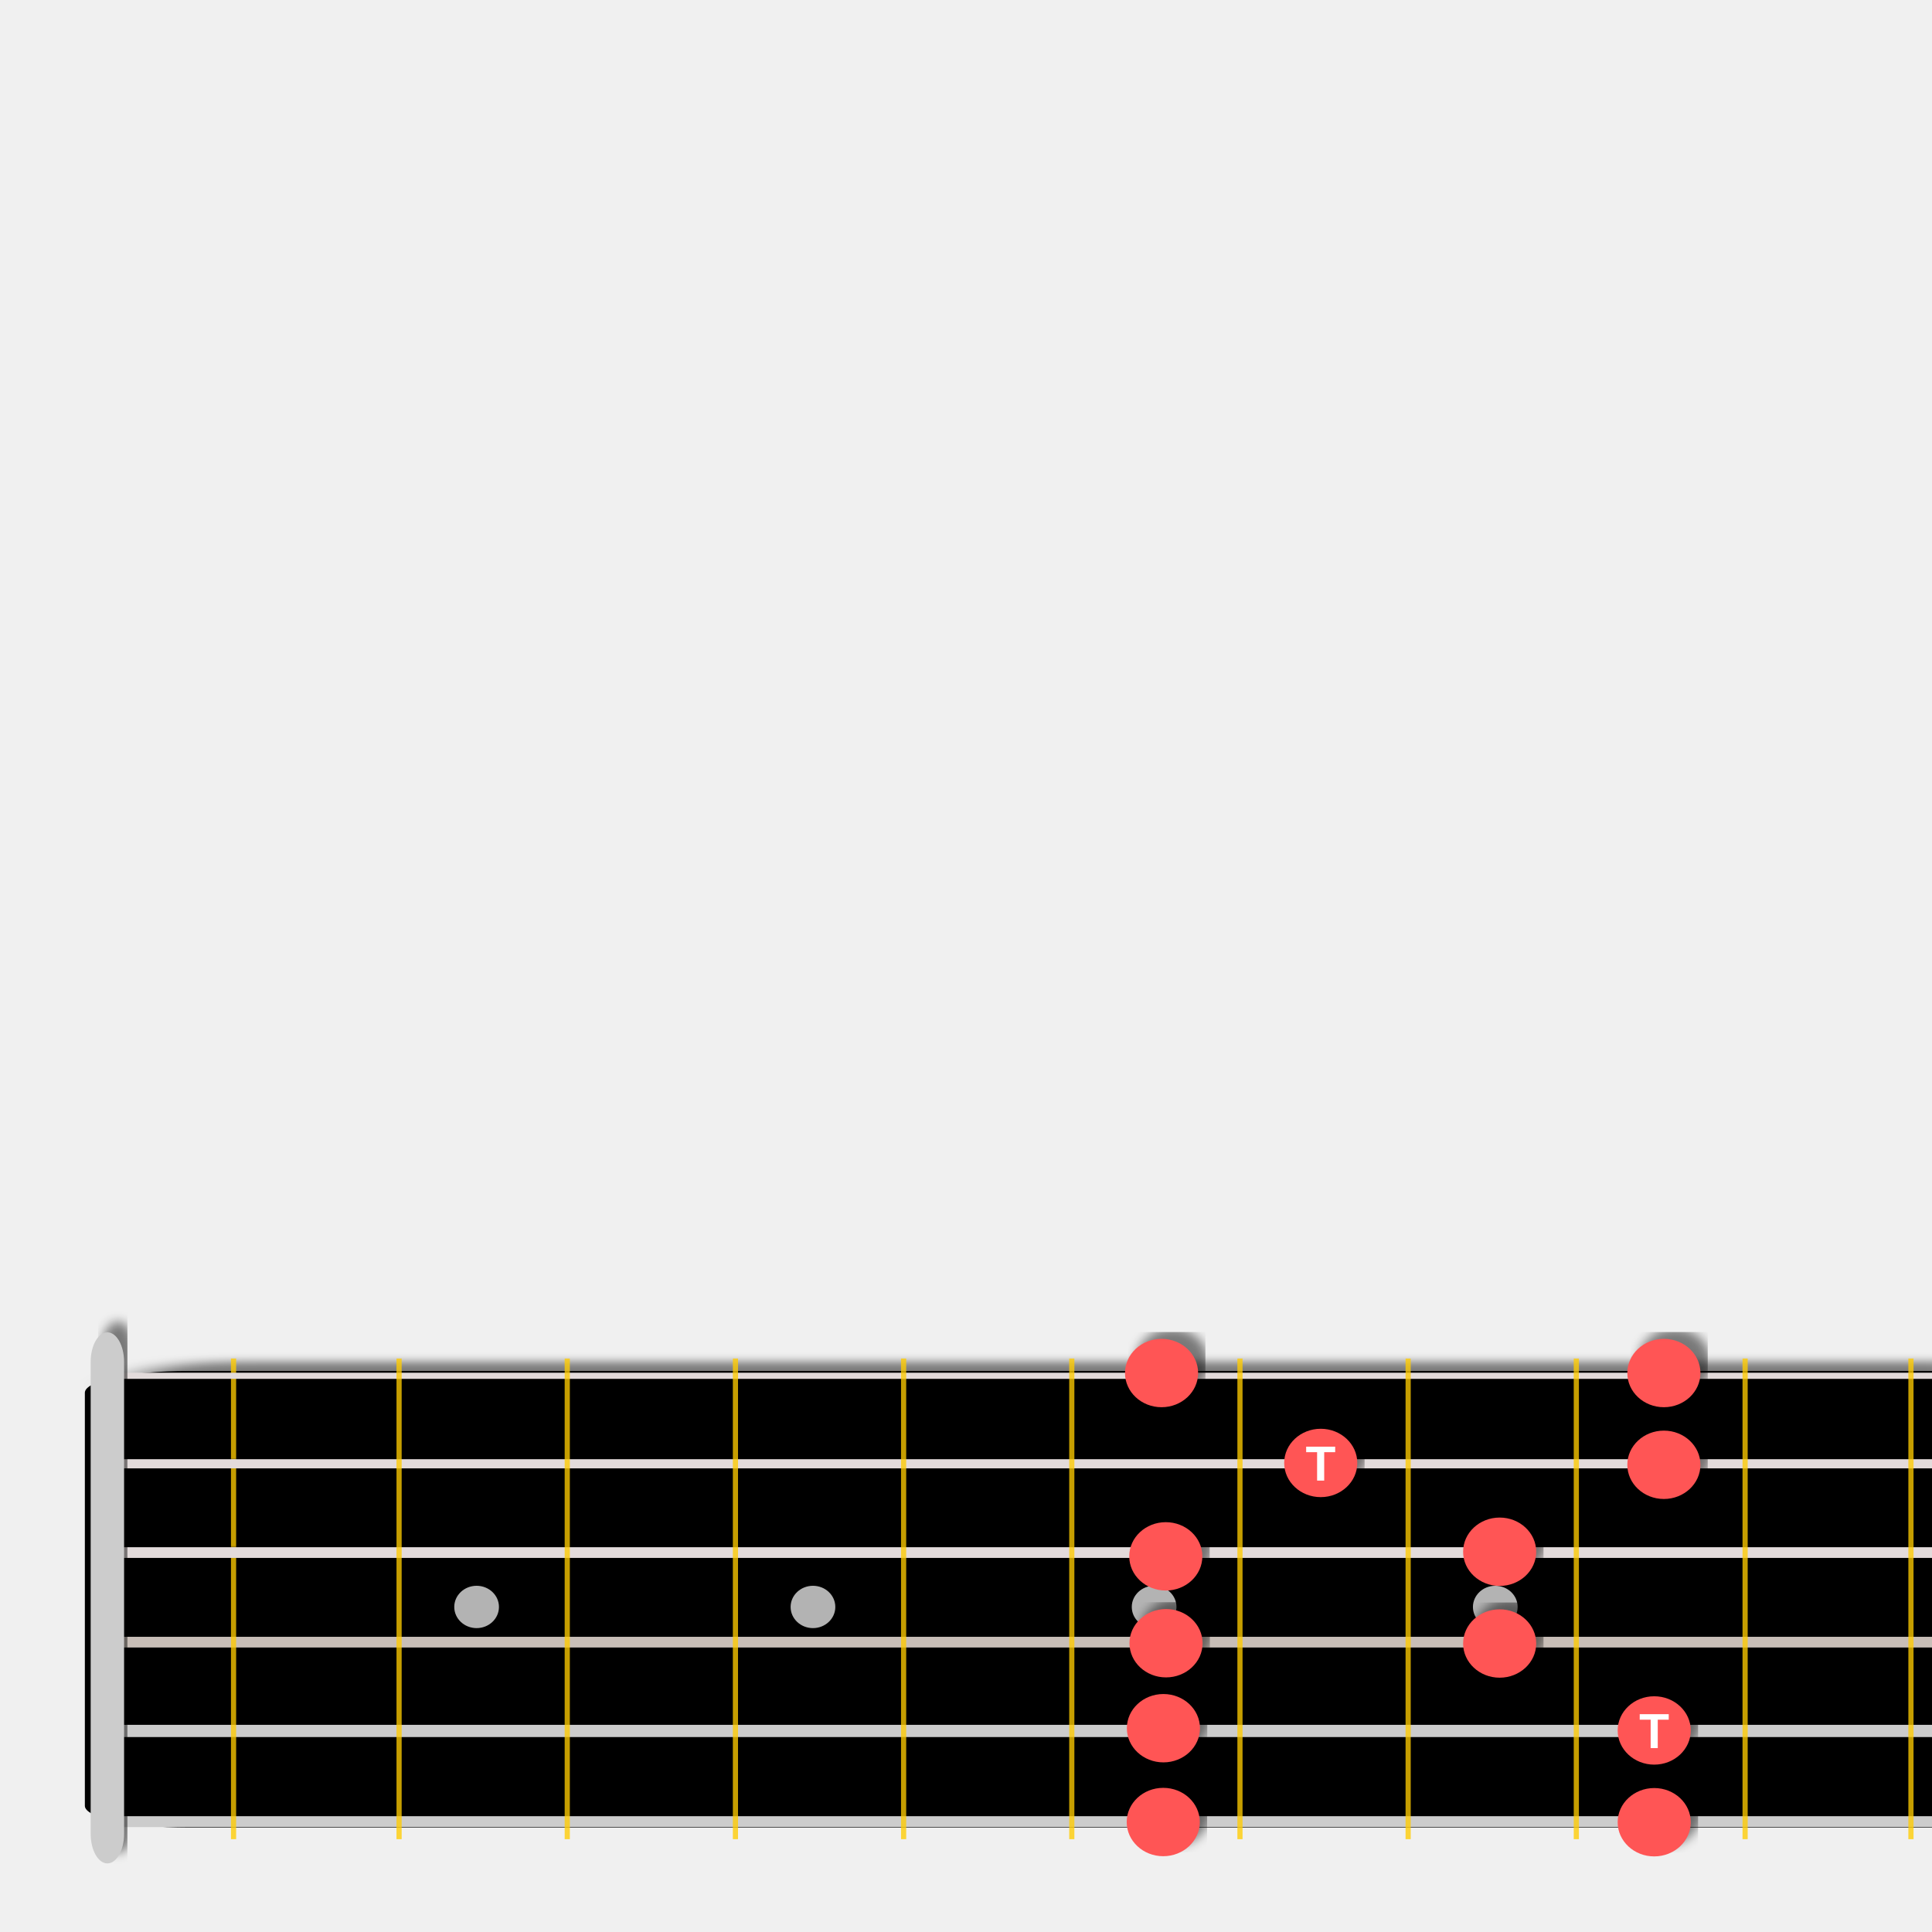
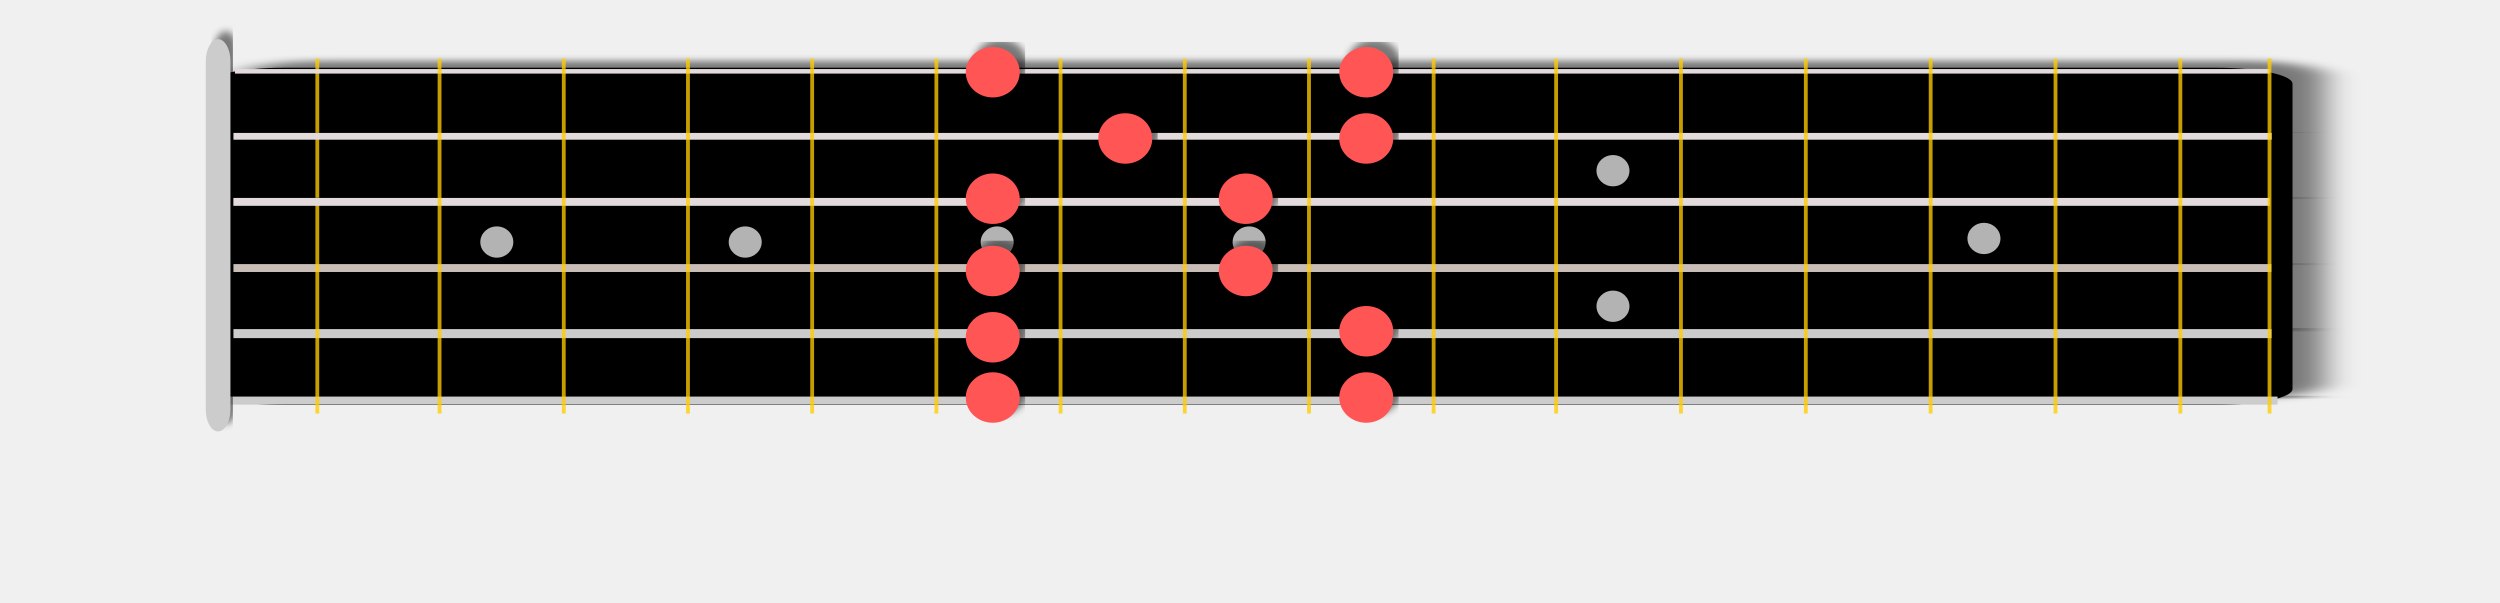
- <svg xmlns="http://www.w3.org/2000/svg" width="800px" height="800px" viewBox="0 0 800 800" version="1.1" id="SVGRoot">
-   <defs id="defs10">
+ <svg xmlns="http://www.w3.org/2000/svg" width="830px" height="200px" viewBox="0 0 830 200" version="1.1" id="SVGRoot">
+   <defs id="defs2684">
    <filter style="color-interpolation-filters:sRGB" id="filter6220">
      <feFlood result="flood" id="feFlood6210" flood-color="rgb(0,0,0)" flood-opacity="0.498" />
      <feComposite in2="SourceGraphic" in="flood" result="composite1" id="feComposite6212" operator="in" />
      <feGaussianBlur in="composite1" result="blur" id="feGaussianBlur6214" stdDeviation="3" />
      <feOffset dx="6" dy="6" result="offset" id="feOffset6216" />
      <feComposite in2="offset" in="SourceGraphic" result="composite2" id="feComposite6218" operator="over" />
    </filter>
    <filter style="color-interpolation-filters:sRGB" id="filter6208">
      <feFlood result="flood" id="feFlood6198" flood-color="rgb(0,0,0)" flood-opacity="0.498" />
      <feComposite in2="SourceGraphic" in="flood" result="composite1" id="feComposite6200" operator="in" />
      <feGaussianBlur in="composite1" result="blur" id="feGaussianBlur6202" stdDeviation="3" />
      <feOffset dx="6" dy="6" result="offset" id="feOffset6204" />
      <feComposite in2="offset" in="SourceGraphic" result="composite2" id="feComposite6206" operator="over" />
    </filter>
    <filter style="color-interpolation-filters:sRGB" id="filter6196">
      <feFlood result="flood" id="feFlood6186" flood-color="rgb(0,0,0)" flood-opacity="0.498" />
      <feComposite in2="SourceGraphic" in="flood" result="composite1" id="feComposite6188" operator="in" />
      <feGaussianBlur in="composite1" result="blur" id="feGaussianBlur6190" stdDeviation="3" />
      <feOffset dx="6" dy="6" result="offset" id="feOffset6192" />
      <feComposite in2="offset" in="SourceGraphic" result="composite2" id="feComposite6194" operator="over" />
    </filter>
    <filter style="color-interpolation-filters:sRGB" id="filter6184">
      <feFlood result="flood" id="feFlood6174" flood-color="rgb(0,0,0)" flood-opacity="0.498" />
      <feComposite in2="SourceGraphic" in="flood" result="composite1" id="feComposite6176" operator="in" />
      <feGaussianBlur in="composite1" result="blur" id="feGaussianBlur6178" stdDeviation="3" />
      <feOffset dx="6" dy="6" result="offset" id="feOffset6180" />
      <feComposite in2="offset" in="SourceGraphic" result="composite2" id="feComposite6182" operator="over" />
    </filter>
    <filter style="color-interpolation-filters:sRGB" id="filter6172">
      <feFlood result="flood" id="feFlood6162" flood-color="rgb(0,0,0)" flood-opacity="0.498" />
      <feComposite in2="SourceGraphic" in="flood" result="composite1" id="feComposite6164" operator="in" />
      <feGaussianBlur in="composite1" result="blur" id="feGaussianBlur6166" stdDeviation="3" />
      <feOffset dx="6" dy="6" result="offset" id="feOffset6168" />
      <feComposite in2="offset" in="SourceGraphic" result="composite2" id="feComposite6170" operator="over" />
    </filter>
    <filter style="color-interpolation-filters:sRGB" id="filter6160">
      <feFlood result="flood" id="feFlood6150" flood-color="rgb(0,0,0)" flood-opacity="0.498" />
      <feComposite in2="SourceGraphic" in="flood" result="composite1" id="feComposite6152" operator="in" />
      <feGaussianBlur in="composite1" result="blur" id="feGaussianBlur6154" stdDeviation="3" />
      <feOffset dx="6" dy="6" result="offset" id="feOffset6156" />
      <feComposite in2="offset" in="SourceGraphic" result="composite2" id="feComposite6158" operator="over" />
    </filter>
    <filter style="color-interpolation-filters:sRGB" id="filter6148">
      <feFlood result="flood" id="feFlood6138" flood-color="rgb(0,0,0)" flood-opacity="0.498" />
      <feComposite in2="SourceGraphic" in="flood" result="composite1" id="feComposite6140" operator="in" />
      <feGaussianBlur in="composite1" result="blur" id="feGaussianBlur6142" stdDeviation="3" />
      <feOffset dx="6" dy="6" result="offset" id="feOffset6144" />
      <feComposite in2="offset" in="SourceGraphic" result="composite2" id="feComposite6146" operator="over" />
    </filter>
    <filter style="color-interpolation-filters:sRGB" id="filter6136">
      <feFlood result="flood" id="feFlood6126" flood-color="rgb(0,0,0)" flood-opacity="0.498" />
      <feComposite in2="SourceGraphic" in="flood" result="composite1" id="feComposite6128" operator="in" />
      <feGaussianBlur in="composite1" result="blur" id="feGaussianBlur6130" stdDeviation="3" />
      <feOffset dx="6" dy="6" result="offset" id="feOffset6132" />
      <feComposite in2="offset" in="SourceGraphic" result="composite2" id="feComposite6134" operator="over" />
    </filter>
    <filter style="color-interpolation-filters:sRGB" id="filter6124">
      <feFlood result="flood" id="feFlood6114" flood-color="rgb(0,0,0)" flood-opacity="0.498" />
      <feComposite in2="SourceGraphic" in="flood" result="composite1" id="feComposite6116" operator="in" />
      <feGaussianBlur in="composite1" result="blur" id="feGaussianBlur6118" stdDeviation="3" />
      <feOffset dx="6" dy="6" result="offset" id="feOffset6120" />
      <feComposite in2="offset" in="SourceGraphic" result="composite2" id="feComposite6122" operator="over" />
    </filter>
    <filter style="color-interpolation-filters:sRGB" id="filter6112">
      <feFlood result="flood" id="feFlood6102" flood-color="rgb(0,0,0)" flood-opacity="0.498" />
      <feComposite in2="SourceGraphic" in="flood" result="composite1" id="feComposite6104" operator="in" />
      <feGaussianBlur in="composite1" result="blur" id="feGaussianBlur6106" stdDeviation="3" />
      <feOffset dx="6" dy="6" result="offset" id="feOffset6108" />
      <feComposite in2="offset" in="SourceGraphic" result="composite2" id="feComposite6110" operator="over" />
    </filter>
    <filter style="color-interpolation-filters:sRGB" id="filter6100">
      <feFlood result="flood" id="feFlood6090" flood-color="rgb(0,0,0)" flood-opacity="0.498" />
      <feComposite in2="SourceGraphic" in="flood" result="composite1" id="feComposite6092" operator="in" />
      <feGaussianBlur in="composite1" result="blur" id="feGaussianBlur6094" stdDeviation="3" />
      <feOffset dx="6" dy="6" result="offset" id="feOffset6096" />
      <feComposite in2="offset" in="SourceGraphic" result="composite2" id="feComposite6098" operator="over" />
    </filter>
    <filter style="color-interpolation-filters:sRGB" id="filter6088">
      <feFlood result="flood" id="feFlood6078" flood-color="rgb(0,0,0)" flood-opacity="0.498" />
      <feComposite in2="SourceGraphic" in="flood" result="composite1" id="feComposite6080" operator="in" />
      <feGaussianBlur in="composite1" result="blur" id="feGaussianBlur6082" stdDeviation="3" />
      <feOffset dx="6" dy="6" result="offset" id="feOffset6084" />
      <feComposite in2="offset" in="SourceGraphic" result="composite2" id="feComposite6086" operator="over" />
    </filter>
    <filter style="color-interpolation-filters:sRGB" id="filter6076-4">
      <feFlood result="flood" id="feFlood6066-1" flood-color="rgb(0,0,0)" flood-opacity="0.498" />
      <feComposite in2="SourceGraphic" in="flood" result="composite1" id="feComposite6068-9" operator="in" />
      <feGaussianBlur in="composite1" result="blur" id="feGaussianBlur6070-4" stdDeviation="3" />
      <feOffset dx="6" dy="6" result="offset" id="feOffset6072-7" />
      <feComposite in2="offset" in="SourceGraphic" result="composite2" id="feComposite6074-8" operator="over" />
    </filter>
    <filter style="color-interpolation-filters:sRGB" id="filter6076">
      <feFlood result="flood" id="feFlood6066" flood-color="rgb(0,0,0)" flood-opacity="0.498" />
      <feComposite in2="SourceGraphic" in="flood" result="composite1" id="feComposite6068" operator="in" />
      <feGaussianBlur in="composite1" result="blur" id="feGaussianBlur6070" stdDeviation="3" />
      <feOffset dx="6" dy="6" result="offset" id="feOffset6072" />
      <feComposite in2="offset" in="SourceGraphic" result="composite2" id="feComposite6074" operator="over" />
    </filter>
    <filter style="color-interpolation-filters:sRGB" id="filter6064-2">
      <feFlood result="flood" id="feFlood6054-3" flood-color="rgb(0,0,0)" flood-opacity="0.498" />
      <feComposite in2="SourceGraphic" in="flood" result="composite1" id="feComposite6056-1" operator="in" />
      <feGaussianBlur in="composite1" result="blur" id="feGaussianBlur6058-5" stdDeviation="3" />
      <feOffset dx="6" dy="6" result="offset" id="feOffset6060-5" />
      <feComposite in2="offset" in="SourceGraphic" result="composite2" id="feComposite6062-9" operator="over" />
    </filter>
    <defs id="defs327">
      </defs>
    <filter style="color-interpolation-filters:sRGB" id="filter6076-3">
      <feFlood result="flood" id="feFlood6066-6" flood-color="rgb(0,0,0)" flood-opacity="0.498" />
      <feComposite in2="SourceGraphic" in="flood" result="composite1" id="feComposite6068-7" operator="in" />
      <feGaussianBlur in="composite1" result="blur" id="feGaussianBlur6070-5" stdDeviation="3" />
      <feOffset dx="6" dy="6" result="offset" id="feOffset6072-3" />
      <feComposite in2="offset" in="SourceGraphic" result="composite2" id="feComposite6074-5" operator="over" />
    </filter>
  </defs>
  <g id="layer1">
-     <path d="m 141.842,206.672 h 269.067 c 7.828,0 14.174,6.346 14.174,14.173 v 359.661 c 0,7.826 -6.346,14.172 -14.174,14.172 H 141.842 c -7.828,0 -14.173,-6.346 -14.173,-14.172 V 220.845 c 0,-7.827 6.346,-14.173 14.173,-14.173 z" id="path330" style="filter:url(#filter6220)" transform="matrix(0,-0.6357385,3.012913,0,-587.5464,837.9241)" />
-     <rect x="148.232" y="236.68" fill="#ff5555" width="7.192" height="358.317" id="rect333" style="fill:#cccccc;fill-opacity:1;filter:url(#filter6208)" transform="matrix(0,-0.6275305,3.204744,0,-711.0407,849.5807)" />
-     <rect x="248.922" y="236.68" fill="#c8beb7" width="6.293" height="358.317" id="rect336" style="filter:url(#filter6196)" transform="matrix(0,-0.7036992,3.188792,0,-705.0413,857.363)" />
-     <rect x="198.577" y="236.68" fill="#cccccc" width="7.192" height="358.317" id="rect339" style="filter:url(#filter6148)" transform="matrix(0,-0.703694,3.189048,0,-705.0976,859.0158)" />
-     <rect x="126.127" y="304.903" opacity="0.774" fill="#ffcc00" enable-background="new    " width="297.413" height="2.905" id="rect342" style="filter:url(#filter6124)" transform="matrix(0,-0.6692182,0.7367307,0,-128.9933,845.975)" />
-     <rect x="299.267" y="236.68" fill="#e3dbdb" width="6.293" height="358.317" id="rect354" style="filter:url(#filter6184)" transform="matrix(0,-0.7037454,3.18649,0,-704.534,855.7084)" />
-     <rect x="349.611" y="236.679" fill="#e3dbdb" width="5.395" height="358.318" id="rect357" style="filter:url(#filter6172)" transform="matrix(0,-0.7036893,3.18929,0,-705.15,854.0373)" />
-     <rect x="399.956" y="236.68" fill="#e3dbdb" width="3.597" height="358.317" id="rect360" style="filter:url(#filter6160)" transform="matrix(0,-0.7077818,3.184003,0,-703.0603,854.0421)" />
-     <path fill="#ffffff" d="m 144.996,222.453 h 264.33 c 9.136,0 16.542,4.242 16.542,9.476 v 0 c 0,5.233 -7.406,9.476 -16.542,9.476 h -264.33 c -9.136,0 -16.542,-4.243 -16.542,-9.476 v 0 c 0,-5.234 7.406,-9.476 16.542,-9.476 z" id="path363" style="fill:#cccccc;fill-opacity:1;filter:url(#filter6136)" transform="matrix(0,-0.7393996,0.7300834,0,-124.864,866.5735)" />
-     <ellipse fill="#ff5555" cx="201.089" cy="568.324" rx="19.286" ry="20.625" id="ellipse370" style="fill:#b3b3b3;filter:url(#filter6064-2)" transform="matrix(0,-0.4544408,0.448715,0,-57.66154,756.7865)" />
-     <rect x="126.127" y="304.903" opacity="0.774" fill="#ffcc00" enable-background="new    " width="297.413" height="2.905" id="rect948" style="filter:url(#filter6124)" transform="matrix(0,-0.6692182,0.7367307,0,-60.45003,845.975)" />
-     <rect x="126.127" y="304.903" opacity="0.774" fill="#ffcc00" enable-background="new    " width="297.413" height="2.905" id="rect950" style="filter:url(#filter6124)" transform="matrix(0,-0.6692182,0.7367307,0,9.188657,845.975)" />
-     <rect x="126.127" y="304.903" opacity="0.774" fill="#ffcc00" enable-background="new    " width="297.413" height="2.905" id="rect952" style="filter:url(#filter6124)" transform="matrix(0,-0.6692182,0.7367307,0,78.82734,845.975)" />
-     <rect x="126.127" y="304.903" opacity="0.774" fill="#ffcc00" enable-background="new    " width="297.413" height="2.905" id="rect954" style="filter:url(#filter6124)" transform="matrix(0,-0.6692182,0.7367307,0,148.466,845.975)" />
-     <rect x="126.127" y="304.903" opacity="0.774" fill="#ffcc00" enable-background="new    " width="297.413" height="2.905" id="rect956" style="filter:url(#filter6124)" transform="matrix(0,-0.6692182,0.7367307,0,218.1047,845.975)" />
-     <rect x="126.127" y="304.903" opacity="0.774" fill="#ffcc00" enable-background="new    " width="297.413" height="2.905" id="rect958" style="filter:url(#filter6124)" transform="matrix(0,-0.6692182,0.7367307,0,287.7434,845.975)" />
-     <rect x="126.127" y="304.903" opacity="0.774" fill="#ffcc00" enable-background="new    " width="297.413" height="2.905" id="rect960" style="filter:url(#filter6124)" transform="matrix(0,-0.6692182,0.7367307,0,357.3821,845.975)" />
-     <rect x="126.127" y="304.903" opacity="0.774" fill="#ffcc00" enable-background="new    " width="297.413" height="2.905" id="rect962" style="filter:url(#filter6124)" transform="matrix(0,-0.6692182,0.7367307,0,427.0208,845.975)" />
-     <ellipse fill="#ff5555" cx="201.089" cy="568.324" rx="19.286" ry="20.625" id="ellipse964" style="fill:#b3b3b3;filter:url(#filter6064-2)" transform="matrix(0,-0.4544408,0.448715,0,81.61584,756.7865)" />
-     <ellipse fill="#ff5555" cx="201.089" cy="568.324" rx="19.286" ry="20.625" id="ellipse966" style="fill:#b3b3b3;filter:url(#filter6064-2)" transform="matrix(0,-0.4544408,0.448715,0,222.8829,756.7865)" />
-     <ellipse fill="#ff5555" cx="201.089" cy="568.324" rx="19.286" ry="20.625" id="ellipse968" style="fill:#b3b3b3;filter:url(#filter6064-2)" transform="matrix(0,-0.4544408,0.448715,0,364.1499,756.7865)" />
-     <rect x="126.127" y="304.903" opacity="0.774" fill="#ffcc00" enable-background="new    " width="297.413" height="2.905" id="rect1076" style="filter:url(#filter6124)" transform="matrix(0,-0.6692182,0.7367307,0,496.9095,845.975)" />
-     <text xml:space="preserve" style="font-size:26px;line-height:1.25;font-family:Arial;-inkscape-font-specification:Arial" x="-234.435" y="386.276" id="text2133">
-       <tspan id="tspan2131" x="-234.435" y="386.276" />
+     <path d="m 141.842,206.672 h 269.067 c 7.828,0 14.174,6.346 14.174,14.173 v 359.661 c 0,7.826 -6.346,14.172 -14.174,14.172 H 141.842 c -7.828,0 -14.173,-6.346 -14.173,-14.172 V 220.845 c 0,-7.827 6.346,-14.173 14.173,-14.173 z" id="path330" style="filter:url(#filter6220)" transform="matrix(0,-0.3764448,1.78406,0,-299.8281,182.5135)" />
+     <rect x="148.232" y="236.68" fill="#ff5555" width="7.192" height="358.317" id="rect333" style="fill:#cccccc;fill-opacity:1;filter:url(#filter6208)" transform="matrix(0,-0.3715845,1.89765,0,-372.9537,189.4158)" />
+     <rect x="248.922" y="236.68" fill="#c8beb7" width="6.293" height="358.317" id="rect336" style="filter:url(#filter6196)" transform="matrix(0,-0.4166869,1.888204,0,-369.4012,194.024)" />
+     <rect x="198.577" y="236.68" fill="#cccccc" width="7.192" height="358.317" id="rect339" style="filter:url(#filter6148)" transform="matrix(0,-0.4166838,1.888356,0,-369.4346,195.0027)" />
+     <rect x="126.127" y="304.903" opacity="0.774" fill="#ffcc00" enable-background="new    " width="297.413" height="2.905" id="rect342" style="filter:url(#filter6124)" transform="matrix(0,-0.3962694,0.436246,0,-28.30144,187.2807)" />
+     <rect x="299.267" y="236.68" fill="#e3dbdb" width="6.293" height="358.317" id="rect354" style="filter:url(#filter6184)" transform="matrix(0,-0.4167142,1.886841,0,-369.1008,193.0442)" />
+     <rect x="349.611" y="236.679" fill="#e3dbdb" width="5.395" height="358.318" id="rect357" style="filter:url(#filter6172)" transform="matrix(0,-0.416681,1.888499,0,-369.4656,192.0547)" />
+     <rect x="399.956" y="236.68" fill="#e3dbdb" width="3.597" height="358.317" id="rect360" style="filter:url(#filter6160)" transform="matrix(0,-0.4191043,1.885369,0,-368.2282,192.0576)" />
+     <path fill="#ffffff" d="m 144.996,222.453 h 264.33 c 9.136,0 16.542,4.242 16.542,9.476 v 0 c 0,5.233 -7.406,9.476 -16.542,9.476 h -264.33 c -9.136,0 -16.542,-4.243 -16.542,-9.476 v 0 c 0,-5.234 7.406,-9.476 16.542,-9.476 z" id="path363" style="fill:#cccccc;fill-opacity:1;filter:url(#filter6136)" transform="matrix(0,-0.4378264,0.43231,0,-27.85633,199.4779)" />
+     <ellipse fill="#ff5555" cx="201.089" cy="568.324" rx="19.286" ry="20.625" id="ellipse370" style="fill:#b3b3b3;filter:url(#filter6064-2)" transform="matrix(0,-0.2690916,0.2657011,0,13.93679,134.4688)" />
+     <rect x="126.127" y="304.903" opacity="0.774" fill="#ffcc00" enable-background="new    " width="297.413" height="2.905" id="rect948" style="filter:url(#filter6124)" transform="matrix(0,-0.3962694,0.436246,0,12.28561,187.2807)" />
+     <rect x="126.127" y="304.903" opacity="0.774" fill="#ffcc00" enable-background="new    " width="297.413" height="2.905" id="rect950" style="filter:url(#filter6124)" transform="matrix(0,-0.3962694,0.436246,0,53.52131,187.2807)" />
+     <rect x="126.127" y="304.903" opacity="0.774" fill="#ffcc00" enable-background="new    " width="297.413" height="2.905" id="rect952" style="filter:url(#filter6124)" transform="matrix(0,-0.3962694,0.436246,0,94.75701,187.2807)" />
+     <rect x="126.127" y="304.903" opacity="0.774" fill="#ffcc00" enable-background="new    " width="297.413" height="2.905" id="rect954" style="filter:url(#filter6124)" transform="matrix(0,-0.3962694,0.436246,0,135.9927,187.2807)" />
+     <rect x="126.127" y="304.903" opacity="0.774" fill="#ffcc00" enable-background="new    " width="297.413" height="2.905" id="rect956" style="filter:url(#filter6124)" transform="matrix(0,-0.3962694,0.436246,0,177.2284,187.2807)" />
+     <rect x="126.127" y="304.903" opacity="0.774" fill="#ffcc00" enable-background="new    " width="297.413" height="2.905" id="rect958" style="filter:url(#filter6124)" transform="matrix(0,-0.3962694,0.436246,0,218.4641,187.2807)" />
+     <rect x="126.127" y="304.903" opacity="0.774" fill="#ffcc00" enable-background="new    " width="297.413" height="2.905" id="rect960" style="filter:url(#filter6124)" transform="matrix(0,-0.3962694,0.436246,0,259.6998,187.2807)" />
+     <rect x="126.127" y="304.903" opacity="0.774" fill="#ffcc00" enable-background="new    " width="297.413" height="2.905" id="rect962" style="filter:url(#filter6124)" transform="matrix(0,-0.3962694,0.436246,0,300.9355,187.2807)" />
+     <ellipse fill="#ff5555" cx="201.089" cy="568.324" rx="19.286" ry="20.625" id="ellipse964" style="fill:#b3b3b3;filter:url(#filter6064-2)" transform="matrix(0,-0.2690916,0.2657011,0,96.40818,134.4688)" />
+     <ellipse fill="#ff5555" cx="201.089" cy="568.324" rx="19.286" ry="20.625" id="ellipse966" style="fill:#b3b3b3;filter:url(#filter6064-2)" transform="matrix(0,-0.2690916,0.2657011,0,180.0577,134.4688)" />
+     <ellipse fill="#ff5555" cx="201.089" cy="568.324" rx="19.286" ry="20.625" id="ellipse968" style="fill:#b3b3b3;filter:url(#filter6064-2)" transform="matrix(0,-0.2690916,0.2657011,0,263.7073,134.4688)" />
+     <rect x="126.127" y="304.903" opacity="0.774" fill="#ffcc00" enable-background="new    " width="297.413" height="2.905" id="rect1076" style="filter:url(#filter6124)" transform="matrix(0,-0.3962694,0.436246,0,342.3192,187.2807)" />
+     <text xml:space="preserve" style="font-size:15.396px;line-height:1.25;font-family:Arial;-inkscape-font-specification:Arial;stroke-width:0.592" x="-90.738" y="-84.924" id="text2133">
+       <tspan id="tspan2131" x="-90.738" y="-84.924" style="stroke-width:0.592" />
    </text>
-     <ellipse fill="#ff5555" cx="251.698" cy="567.949" rx="19.286" ry="20.625" id="ellipse200" style="filter:url(#filter6076)" transform="matrix(0,-0.7338714,0.7338714,0,268.1761,939.2578)" />
-     <ellipse fill="#ff5555" cx="251.698" cy="567.949" rx="19.286" ry="20.625" id="ellipse212" style="filter:url(#filter6076)" transform="matrix(0,-0.7338714,0.7338714,0,64.87798,939.1766)" />
-     <ellipse fill="#ff5555" cx="251.698" cy="567.949" rx="19.286" ry="20.625" id="ellipse224" style="filter:url(#filter6076)" transform="matrix(0,-0.7338714,0.7338714,0,64.94426,900.3247)" />
-     <ellipse fill="#ff5555" cx="251.698" cy="567.949" rx="19.286" ry="20.625" id="ellipse236" style="filter:url(#filter6076)" transform="matrix(0,-0.7338714,0.7338714,0,66.02539,865.1379)" />
-     <ellipse fill="#ff5555" cx="251.698" cy="567.949" rx="19.286" ry="20.625" id="ellipse248" style="filter:url(#filter6076)" transform="matrix(0,-0.7338714,0.7338714,0,65.92902,829.1667)" />
-     <rect x="126.127" y="304.903" opacity="0.774" fill="#ffcc00" enable-background="new    " width="297.413" height="2.905" id="rect423" style="filter:url(#filter6124)" transform="matrix(0,-0.6692182,0.7367307,0,565.5826,845.975)" />
-     <rect x="126.127" y="304.903" opacity="0.774" fill="#ffcc00" enable-background="new    " width="297.413" height="2.905" id="rect425" style="filter:url(#filter6124)" transform="matrix(0,-0.6692182,0.7367307,0,635.5826,845.975)" />
-     <rect x="126.127" y="304.903" opacity="0.774" fill="#ffcc00" enable-background="new    " width="297.413" height="2.905" id="rect427" style="filter:url(#filter6124)" transform="matrix(0,-0.6692182,0.7367307,0,705.5826,845.975)" />
-     <rect x="126.127" y="304.903" opacity="0.774" fill="#ffcc00" enable-background="new    " width="297.413" height="2.905" id="rect429" style="filter:url(#filter6124)" transform="matrix(0,-0.6692182,0.7367307,0,775.5826,845.975)" />
-     <rect x="126.127" y="304.903" opacity="0.774" fill="#ffcc00" enable-background="new    " width="297.413" height="2.905" id="rect431" style="filter:url(#filter6124)" transform="matrix(0,-0.6692182,0.7367307,0,845.5826,845.975)" />
-     <rect x="126.127" y="304.903" opacity="0.774" fill="#ffcc00" enable-background="new    " width="297.413" height="2.905" id="rect433" style="filter:url(#filter6124)" transform="matrix(0,-0.6692182,0.7367307,0,915.5826,845.975)" />
-     <rect x="126.127" y="304.903" opacity="0.774" fill="#ffcc00" enable-background="new    " width="297.413" height="2.905" id="rect435" style="filter:url(#filter6124)" transform="matrix(0,-0.6692182,0.7367307,0,965.5826,845.975)" />
-     <g id="g609" transform="translate(347.9129,-148.7667)">
-       <ellipse fill="#ff5555" cx="251.698" cy="567.949" rx="19.286" ry="20.625" id="ellipse603" style="filter:url(#filter6076)" transform="matrix(0,-0.7338714,0.7338714,0,-217.8239,939.2578)" />
-       <text xml:space="preserve" style="font-size:20.412px;line-height:1.25;font-family:Arial;-inkscape-font-specification:Arial;stroke-width:0.785" x="192.708" y="761.85" id="text607">
-         <tspan id="tspan605" x="192.708" y="761.85" style="font-weight:bold;fill:#ffffff;stroke-width:0.785">T</tspan>
-       </text>
-     </g>
-     <ellipse fill="#ff5555" cx="201.089" cy="568.324" rx="19.286" ry="20.625" id="ellipse614" style="fill:#b3b3b3;filter:url(#filter6064-2)" transform="matrix(0,-0.4544408,0.448715,0,568.1499,716.7865)" />
-     <ellipse fill="#ff5555" cx="201.089" cy="568.324" rx="19.286" ry="20.625" id="ellipse616" style="fill:#b3b3b3;filter:url(#filter6064-2)" transform="matrix(0,-0.4544408,0.448715,0,568.1499,792.7865)" />
-     <ellipse fill="#ff5555" cx="201.089" cy="568.324" rx="19.286" ry="20.625" id="ellipse618" style="fill:#b3b3b3;filter:url(#filter6064-2)" transform="matrix(0,-0.4544408,0.448715,0,776.1499,754.7865)" />
-     <ellipse fill="#ff5555" cx="251.698" cy="567.949" rx="19.286" ry="20.625" id="ellipse620" style="filter:url(#filter6076)" transform="matrix(0,-0.7338714,0.7338714,0,64.1761,753.2578)" />
-     <ellipse fill="#ff5555" cx="251.698" cy="567.949" rx="19.286" ry="20.625" id="ellipse640" style="filter:url(#filter6076)" transform="matrix(0,-0.7338714,0.7338714,0,268.1761,901.2578)" />
-     <ellipse fill="#ff5555" cx="251.698" cy="567.949" rx="19.286" ry="20.625" id="ellipse642" style="filter:url(#filter6076)" transform="matrix(0,-0.7338714,0.7338714,0,204.1761,865.2578)" />
-     <ellipse fill="#ff5555" cx="251.698" cy="567.949" rx="19.286" ry="20.625" id="ellipse644" style="filter:url(#filter6076)" transform="matrix(0,-0.7338714,0.7338714,0,204.1761,827.2578)" />
-     <ellipse fill="#ff5555" cx="251.698" cy="567.949" rx="19.286" ry="20.625" id="ellipse646" style="filter:url(#filter6076)" transform="matrix(0,-0.7338714,0.7338714,0,272.1761,791.2578)" />
-     <ellipse fill="#ff5555" cx="251.698" cy="567.949" rx="19.286" ry="20.625" id="ellipse648" style="filter:url(#filter6076)" transform="matrix(0,-0.7338714,0.7338714,0,272.1761,753.2578)" />
-     <text xml:space="preserve" style="font-size:20.412px;line-height:1.25;font-family:Arial;-inkscape-font-specification:Arial;stroke-width:0.785" x="678.733" y="723.85" id="text535-2">
-       <tspan id="tspan533-9" x="678.733" y="723.85" style="font-weight:bold;fill:#ffffff;stroke-width:0.785">T</tspan>
-     </text>
+     <rect x="126.127" y="304.903" opacity="0.774" fill="#ffcc00" enable-background="new    " width="297.413" height="2.905" id="rect423" style="filter:url(#filter6124)" transform="matrix(0,-0.3962694,0.436246,0,382.9832,187.2807)" />
+     <rect x="126.127" y="304.903" opacity="0.774" fill="#ffcc00" enable-background="new    " width="297.413" height="2.905" id="rect425" style="filter:url(#filter6124)" transform="matrix(0,-0.3962694,0.436246,0,424.4328,187.2807)" />
+     <rect x="126.127" y="304.903" opacity="0.774" fill="#ffcc00" enable-background="new    " width="297.413" height="2.905" id="rect427" style="filter:url(#filter6124)" transform="matrix(0,-0.3962694,0.436246,0,465.8825,187.2807)" />
+     <rect x="126.127" y="304.903" opacity="0.774" fill="#ffcc00" enable-background="new    " width="297.413" height="2.905" id="rect429" style="filter:url(#filter6124)" transform="matrix(0,-0.3962694,0.436246,0,507.3321,187.2807)" />
+     <rect x="126.127" y="304.903" opacity="0.774" fill="#ffcc00" enable-background="new    " width="297.413" height="2.905" id="rect431" style="filter:url(#filter6124)" transform="matrix(0,-0.3962694,0.436246,0,548.7818,187.2807)" />
+     <rect x="126.127" y="304.903" opacity="0.774" fill="#ffcc00" enable-background="new    " width="297.413" height="2.905" id="rect433" style="filter:url(#filter6124)" transform="matrix(0,-0.3962694,0.436246,0,590.2314,187.2807)" />
+     <rect x="126.127" y="304.903" opacity="0.774" fill="#ffcc00" enable-background="new    " width="297.413" height="2.905" id="rect435" style="filter:url(#filter6124)" transform="matrix(0,-0.3962694,0.436246,0,619.8383,187.2807)" />
+     <ellipse fill="#ff5555" cx="201.089" cy="568.324" rx="19.286" ry="20.625" id="ellipse614" style="fill:#b3b3b3;filter:url(#filter6064-2)" transform="matrix(0,-0.2690916,0.2657011,0,384.5034,110.7833)" />
+     <ellipse fill="#ff5555" cx="201.089" cy="568.324" rx="19.286" ry="20.625" id="ellipse616" style="fill:#b3b3b3;filter:url(#filter6064-2)" transform="matrix(0,-0.2690916,0.2657011,0,384.5034,155.7858)" />
+     <ellipse fill="#ff5555" cx="201.089" cy="568.324" rx="19.286" ry="20.625" id="ellipse618" style="fill:#b3b3b3;filter:url(#filter6064-2)" transform="matrix(0,-0.2690916,0.2657011,0,507.6681,133.2846)" />
+     <ellipse fill="#ff5555" cx="251.698" cy="567.949" rx="19.286" ry="20.625" id="ellipse14088" style="filter:url(#filter6076)" transform="matrix(0,-0.434553,0.434553,0,82.78985,241.35)" />
+     <ellipse fill="#ff5555" cx="251.698" cy="567.949" rx="19.286" ry="20.625" id="ellipse14090" style="filter:url(#filter6076)" transform="matrix(0,-0.434553,0.434553,0,82.78985,221.35)" />
+     <ellipse fill="#ff5555" cx="251.698" cy="567.949" rx="19.286" ry="20.625" id="ellipse14092" style="filter:url(#filter6076)" transform="matrix(0,-0.434553,0.434553,0,82.78985,199.35)" />
+     <ellipse fill="#ff5555" cx="251.698" cy="567.949" rx="19.286" ry="20.625" id="ellipse14094" style="filter:url(#filter6076)" transform="matrix(0,-0.434553,0.434553,0,82.78985,175.35)" />
+     <ellipse fill="#ff5555" cx="251.698" cy="567.949" rx="19.286" ry="20.625" id="ellipse14096" style="filter:url(#filter6076)" transform="matrix(0,-0.434553,0.434553,0,126.7899,155.35)" />
+     <ellipse fill="#ff5555" cx="251.698" cy="567.949" rx="19.286" ry="20.625" id="ellipse14098" style="filter:url(#filter6076)" transform="matrix(0,-0.434553,0.434553,0,82.78985,133.35)" />
+     <ellipse fill="#ff5555" cx="251.698" cy="567.949" rx="19.286" ry="20.625" id="ellipse14282" style="filter:url(#filter6076)" transform="matrix(0,-0.434553,0.434553,0,206.7899,241.35)" />
+     <ellipse fill="#ff5555" cx="251.698" cy="567.949" rx="19.286" ry="20.625" id="ellipse14284" style="filter:url(#filter6076)" transform="matrix(0,-0.434553,0.434553,0,206.7899,219.35)" />
+     <ellipse fill="#ff5555" cx="251.698" cy="567.949" rx="19.286" ry="20.625" id="ellipse14286" style="filter:url(#filter6076)" transform="matrix(0,-0.434553,0.434553,0,166.7899,199.35)" />
+     <ellipse fill="#ff5555" cx="251.698" cy="567.949" rx="19.286" ry="20.625" id="ellipse14288" style="filter:url(#filter6076)" transform="matrix(0,-0.434553,0.434553,0,166.7899,175.35)" />
+     <ellipse fill="#ff5555" cx="251.698" cy="567.949" rx="19.286" ry="20.625" id="ellipse14290" style="filter:url(#filter6076)" transform="matrix(0,-0.434553,0.434553,0,206.7899,155.35)" />
+     <ellipse fill="#ff5555" cx="251.698" cy="567.949" rx="19.286" ry="20.625" id="ellipse14292" style="filter:url(#filter6076)" transform="matrix(0,-0.434553,0.434553,0,206.7899,133.35)" />
  </g>
</svg>
